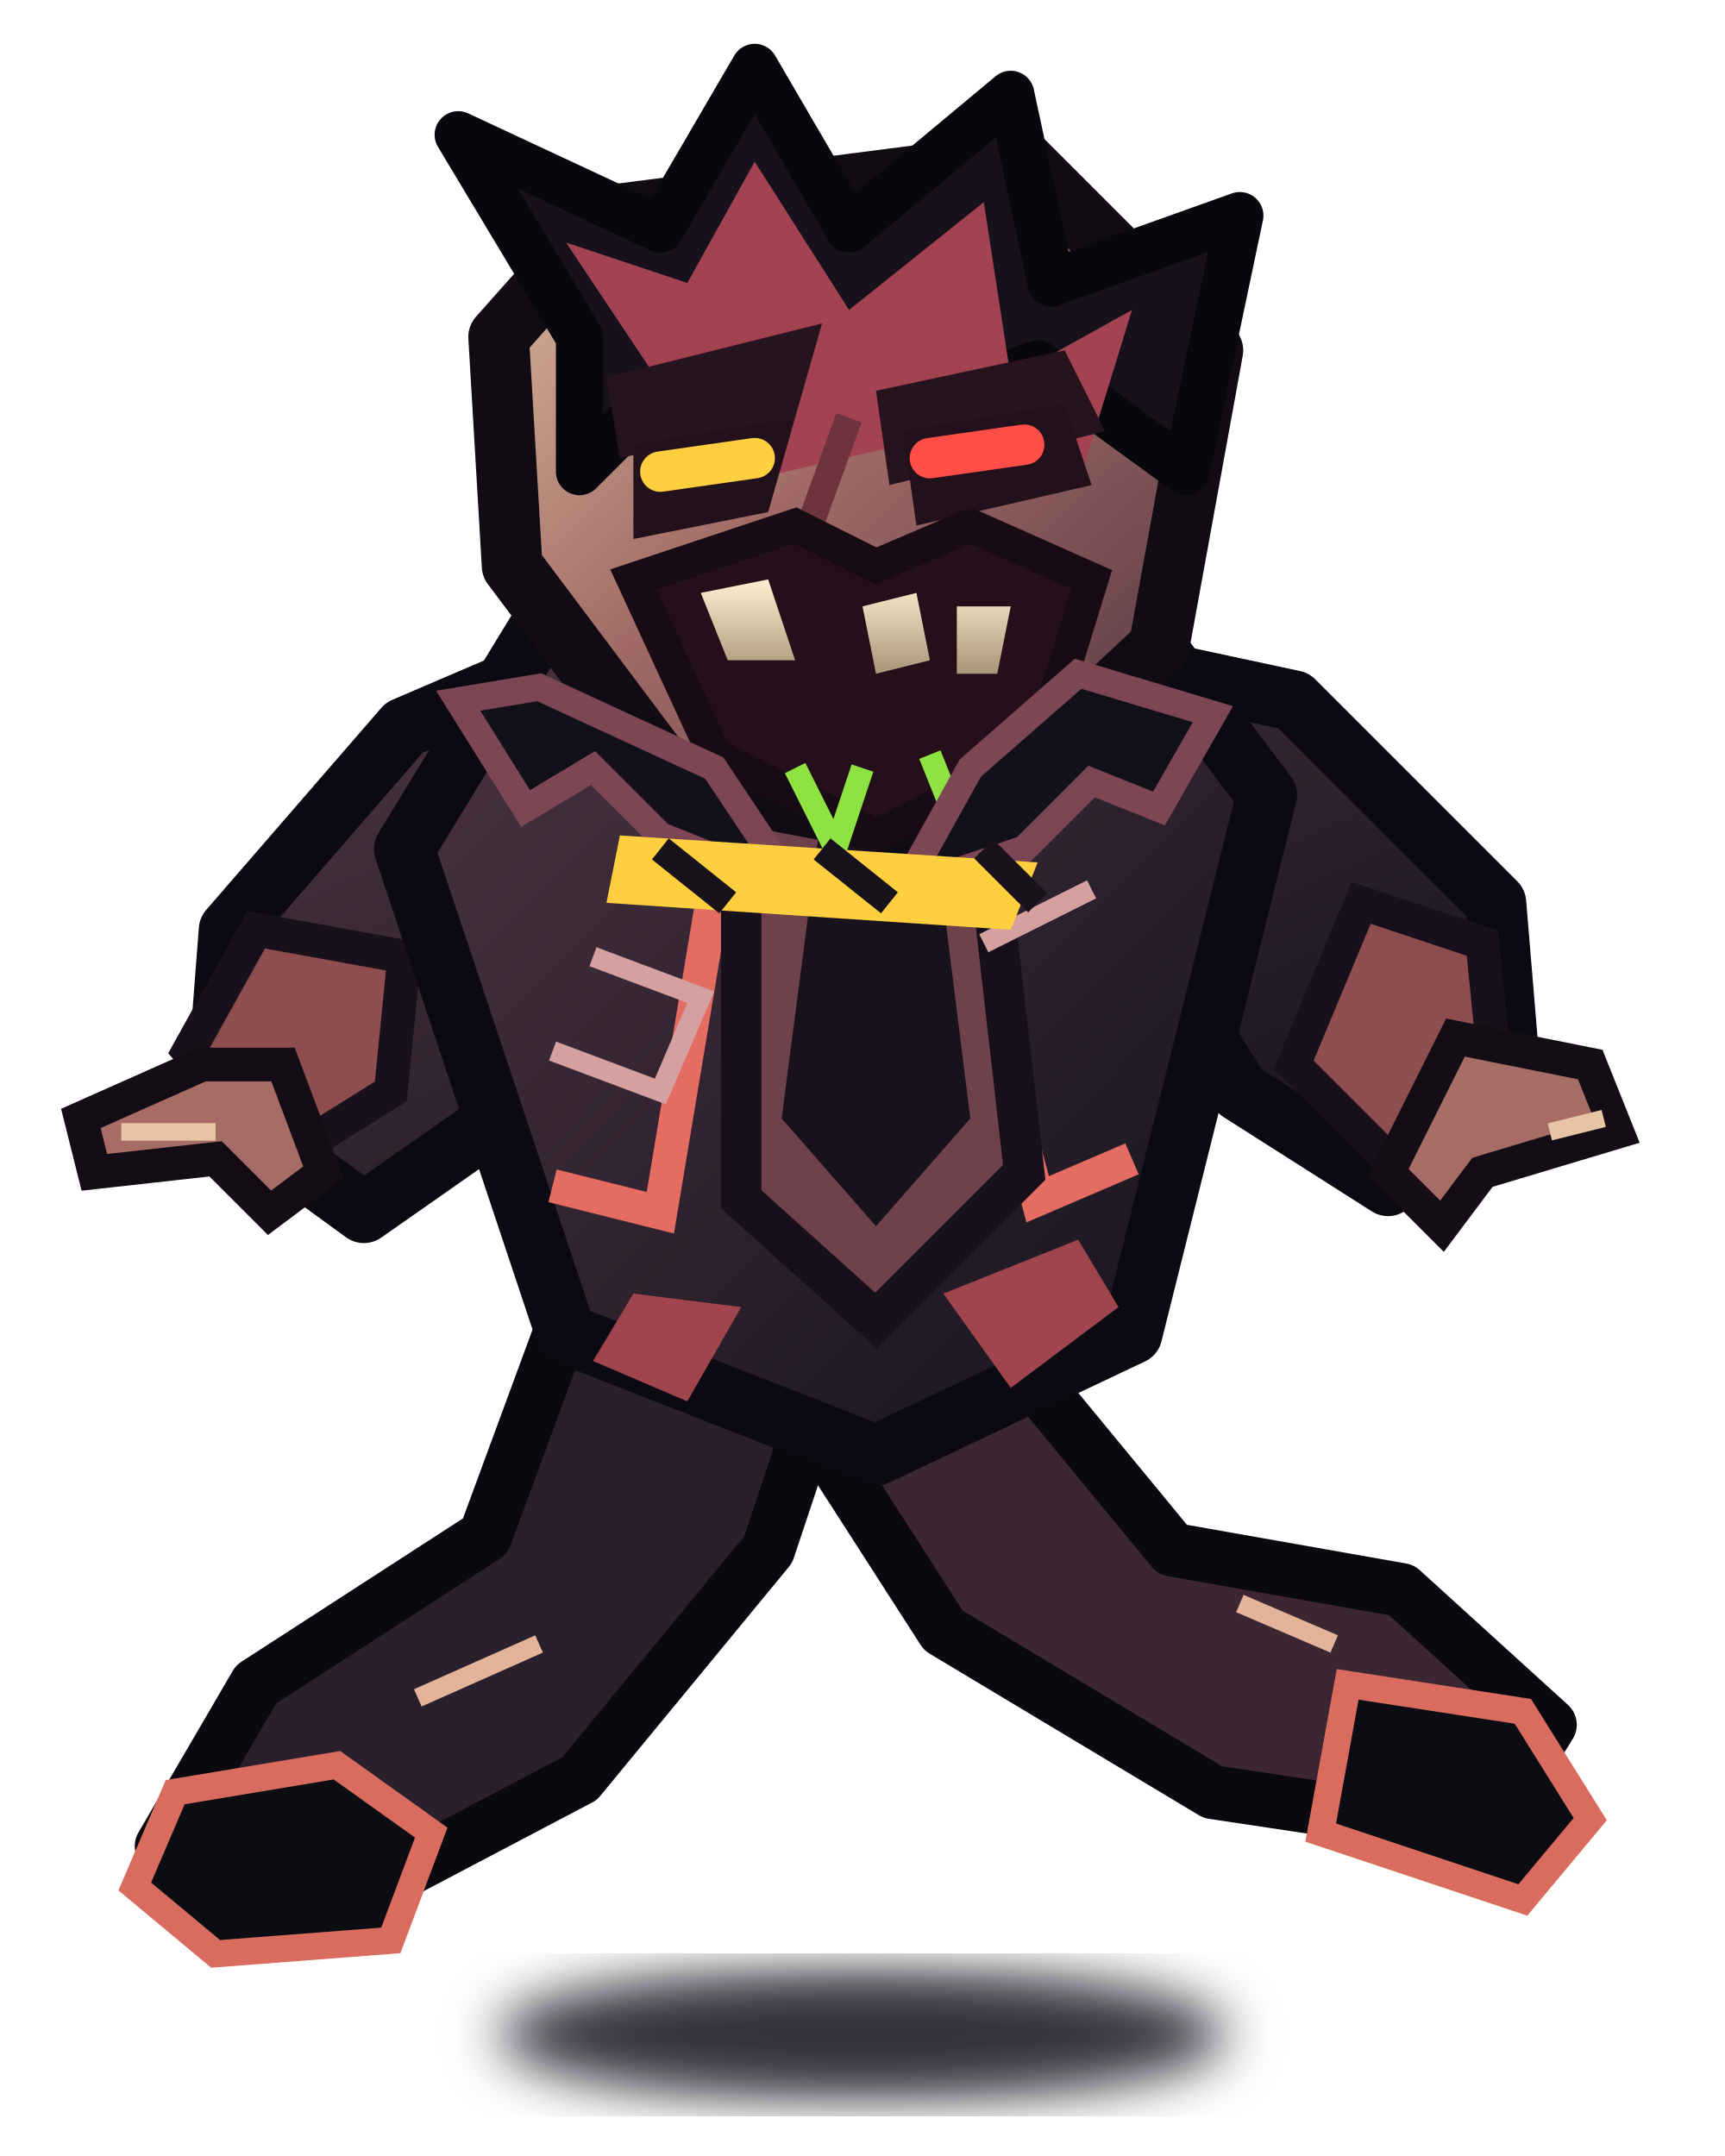
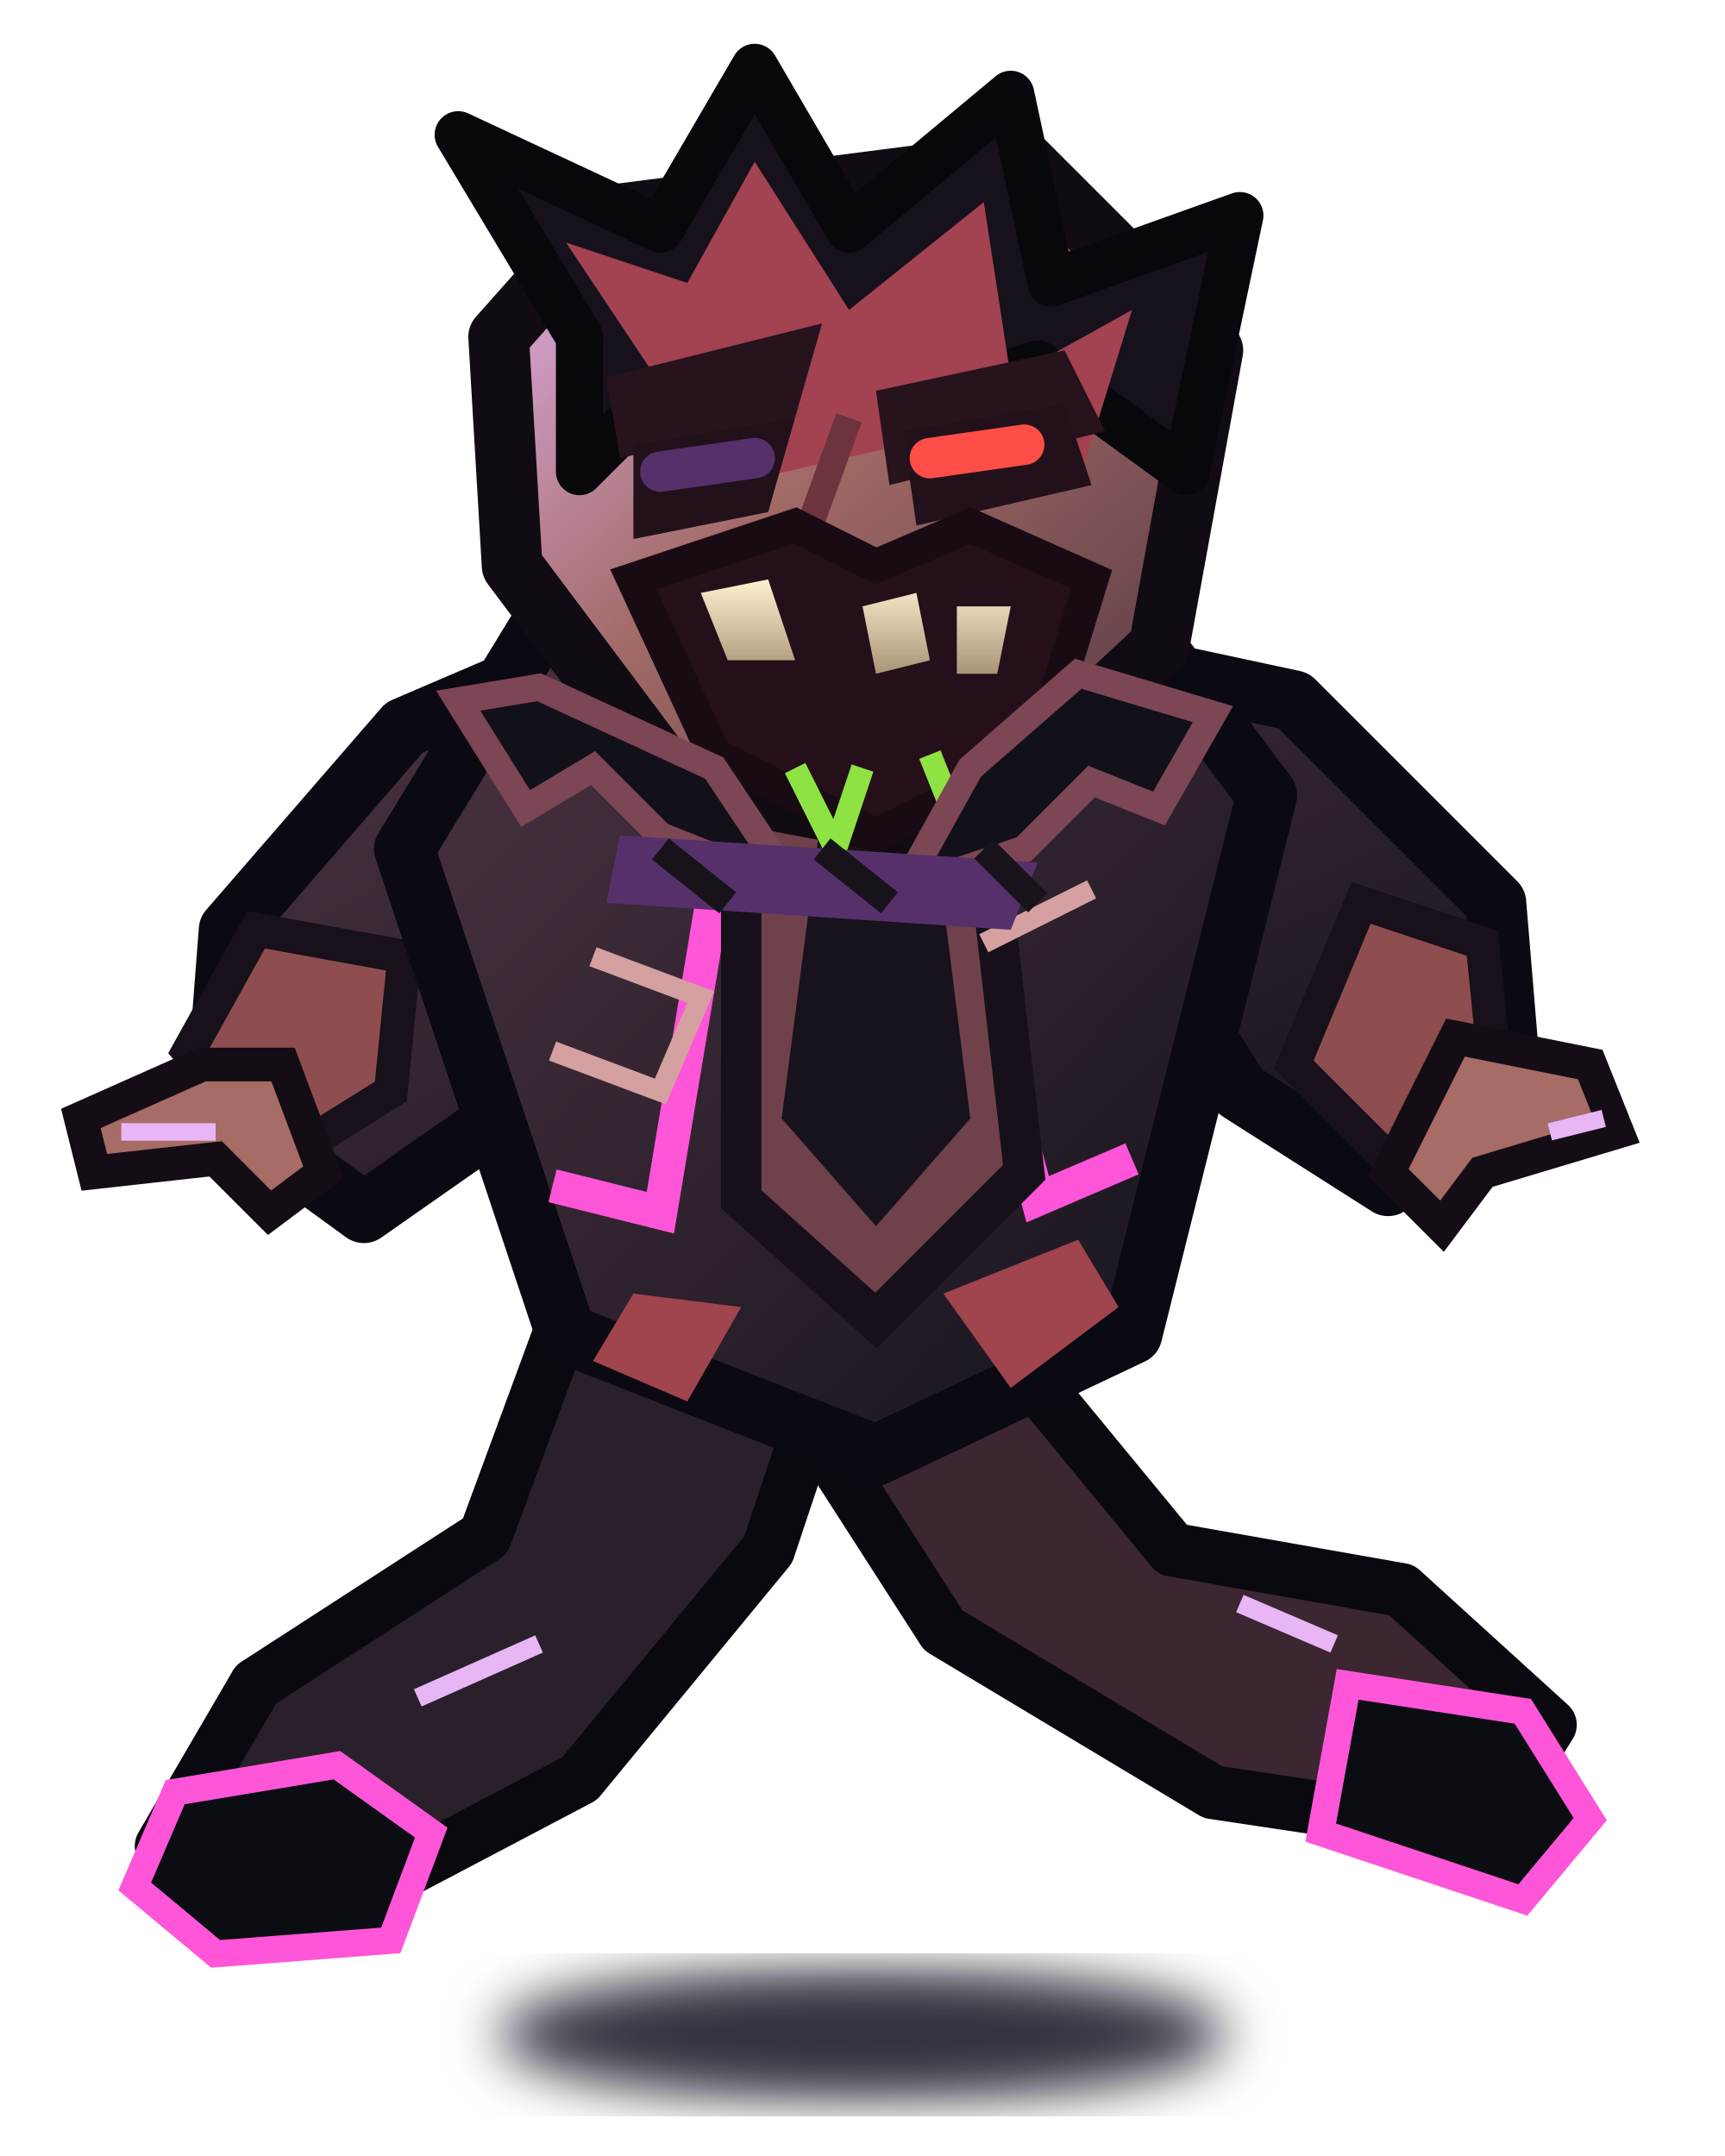
<svg xmlns="http://www.w3.org/2000/svg" viewBox="0 0 128 160">
  <defs>
    <linearGradient id="skin" x1="0" y1="0" x2="1" y2="1">
-       <stop stop-color="#e0c0a0" />
+       <stop stop-color="#e8b5f5" />
      <stop offset=".45" stop-color="#a16a66" />
      <stop offset="1" stop-color="#4c313e" />
    </linearGradient>
    <linearGradient id="rags" x1="0" y1="0" x2="1" y2="1">
      <stop stop-color="#4e3443" />
      <stop offset="1" stop-color="#12121b" />
    </linearGradient>
    <linearGradient id="bone" x1="0" y1="0" x2="0" y2="1">
      <stop stop-color="#fff0d1" />
      <stop offset="1" stop-color="#a99577" />
    </linearGradient>
    <filter id="shadow">
      <feGaussianBlur stdDeviation="2" />
    </filter>
  </defs>
  <ellipse cx="64" cy="151" rx="27" ry="5" fill="#020207" opacity=".8" filter="url(#shadow)" />
  <path d="m43 95-7 19-17 11-7 12 12 5 19-10 14-17 5-15z" fill="#29202b" stroke="#09090f" stroke-width="4" stroke-linejoin="round" />
  <path d="m73 98 14 17 17 3 11 10-5 8-20-3-20-12-9-14z" fill="#3b2631" stroke="#09090f" stroke-width="4" stroke-linejoin="round" />
-   <path d="m13 133 12-2 7 5-3 8-13 1-6-5zM100 125l13 2 5 8-5 6-15-5z" fill="#0c0c13" stroke="#d96c5f" stroke-width="2" />
-   <path d="m31 126 9-4m52-3 7 3" stroke="#e3b49a" stroke-width="1.4" />
+   <path d="m13 133 12-2 7 5-3 8-13 1-6-5zM100 125l13 2 5 8-5 6-15-5z" fill="#0c0c13" stroke="#ff55d8" stroke-width="2" />
+   <path d="m31 126 9-4m52-3 7 3" stroke="#e8b5f5" stroke-width="1.4" />
  <path d="m44 48-14 6-13 15-1 13 11 8 10-7 11-17M82 49l14 3 15 15 1 12-9 9-11-7-10-16" fill="url(#rags)" stroke="#0b0911" stroke-width="4.5" stroke-linejoin="round" />
  <path d="m19 69 11 2-1 10-8 5-7-8zM101 67l9 3 1 10-8 6-7-7z" fill="#8e4e4f" stroke="#18101a" stroke-width="2.5" />
  <path d="m41 45 41-2 12 16-10 40-19 9-23-9-12-36z" fill="url(#rags)" stroke="#0b0911" stroke-width="4.5" stroke-linejoin="round" />
-   <path d="m44 55 10 5-5 30-8-2m37-32-8 7 7 26 7-3" fill="none" stroke="#e56c62" stroke-width="2.5" />
+   <path d="m44 55 10 5-5 30-8-2m37-32-8 7 7 26 7-3" fill="none" stroke="#ff55d8" stroke-width="2.5" />
  <path d="m55 53 17-1 4 35-11 11-10-9z" fill="#6f414b" stroke="#17101a" stroke-width="3" />
  <path d="m61 60 8-1 3 24-7 8-7-8z" fill="#17121c" />
  <path d="m44 71 8 3-3 7-8-3m32-8 8-4" fill="none" stroke="#d4a0a0" stroke-width="1.5" />
  <path d="m47 96 8 1-4 7-7-3m26-5 10-4 3 5-8 6" fill="#a0444d" />
  <path d="m54 44 1 12 9 7 8-9-1-12z" fill="#804c50" stroke="#1b1119" stroke-width="2.5" />
  <path d="m45 16 31-4 14 14-4 22-15 14-21-4-12-16-1-17z" fill="url(#skin)" stroke="#110b13" stroke-width="4.5" stroke-linejoin="round" />
  <path d="m43 25-9-15 15 7 7-12 7 12 12-10 3 14 14-5-4 19-11-8-12 4-14-4-8 8z" fill="#17111c" stroke="#07070c" stroke-width="3.5" stroke-linejoin="round" />
  <path d="m42 18 9 3 5-9 7 11 10-8 2 13 9-5-4 13-13-3-13 3z" fill="#a34251" />
  <path d="m45 28 16-4-2 7-13 3m19-5 14-3 3 6-16 4z" fill="#26131e" />
  <path d="m47 33 12-2-2 7-10 2zM67 32l12-2 2 6-13 3z" fill="#22111a" />
-   <path d="m49 35 7-1" stroke="#ffcf3f" stroke-width="3" stroke-linecap="round" />
+   <path d="m49 35 7-1" stroke="#56306b" stroke-width="3" stroke-linecap="round" />
  <path d="m69 34 7-1" stroke="#ff4e47" stroke-width="3" stroke-linecap="round" />
  <path d="m63 31-4 11 4 2" fill="none" stroke="#6e343e" stroke-width="2" />
  <path d="m47 43 12-4 6 3 7-3 9 4-4 13-12 6-12-6z" fill="#250f1a" stroke="#190b13" stroke-width="2.5" />
  <path d="m52 44 5-1 2 6-5 0m10-4 4-1 1 5-4 1m6-5 4 0-1 5-3 0" fill="url(#bone)" />
  <path d="m59 57 3 6 2-6m5-1 2 5" fill="none" stroke="#8ee342" stroke-width="1.7" />
  <path d="m40 51 13 6 6 9-10-4-5-5-5 3-5-8zM80 50l-8 7-5 9 9-3 5-5 5 2 4-7z" fill="#121019" stroke="#7d4654" stroke-width="2" />
-   <path d="m46 62 31 2-2 5-30-2z" fill="#ffcf3f" />
+   <path d="m46 62 31 2-2 5-30-2z" fill="#56306b" />
  <path d="m49 63 5 4m7-4 5 4m7-4 4 4" stroke="#18131a" stroke-width="2" />
  <path d="m15 79-9 4 1 4 9-1 4 4 4-3-3-8zM108 77l10 2 2 5-10 3-3 4-4-4z" fill="#a76c66" stroke="#140d15" stroke-width="2.5" />
-   <path d="m9 84 7 0m99 0 4-1" stroke="#e7c4a4" stroke-width="1.3" />
+   <path d="m9 84 7 0m99 0 4-1" stroke="#e8b5f5" stroke-width="1.3" />
</svg>
